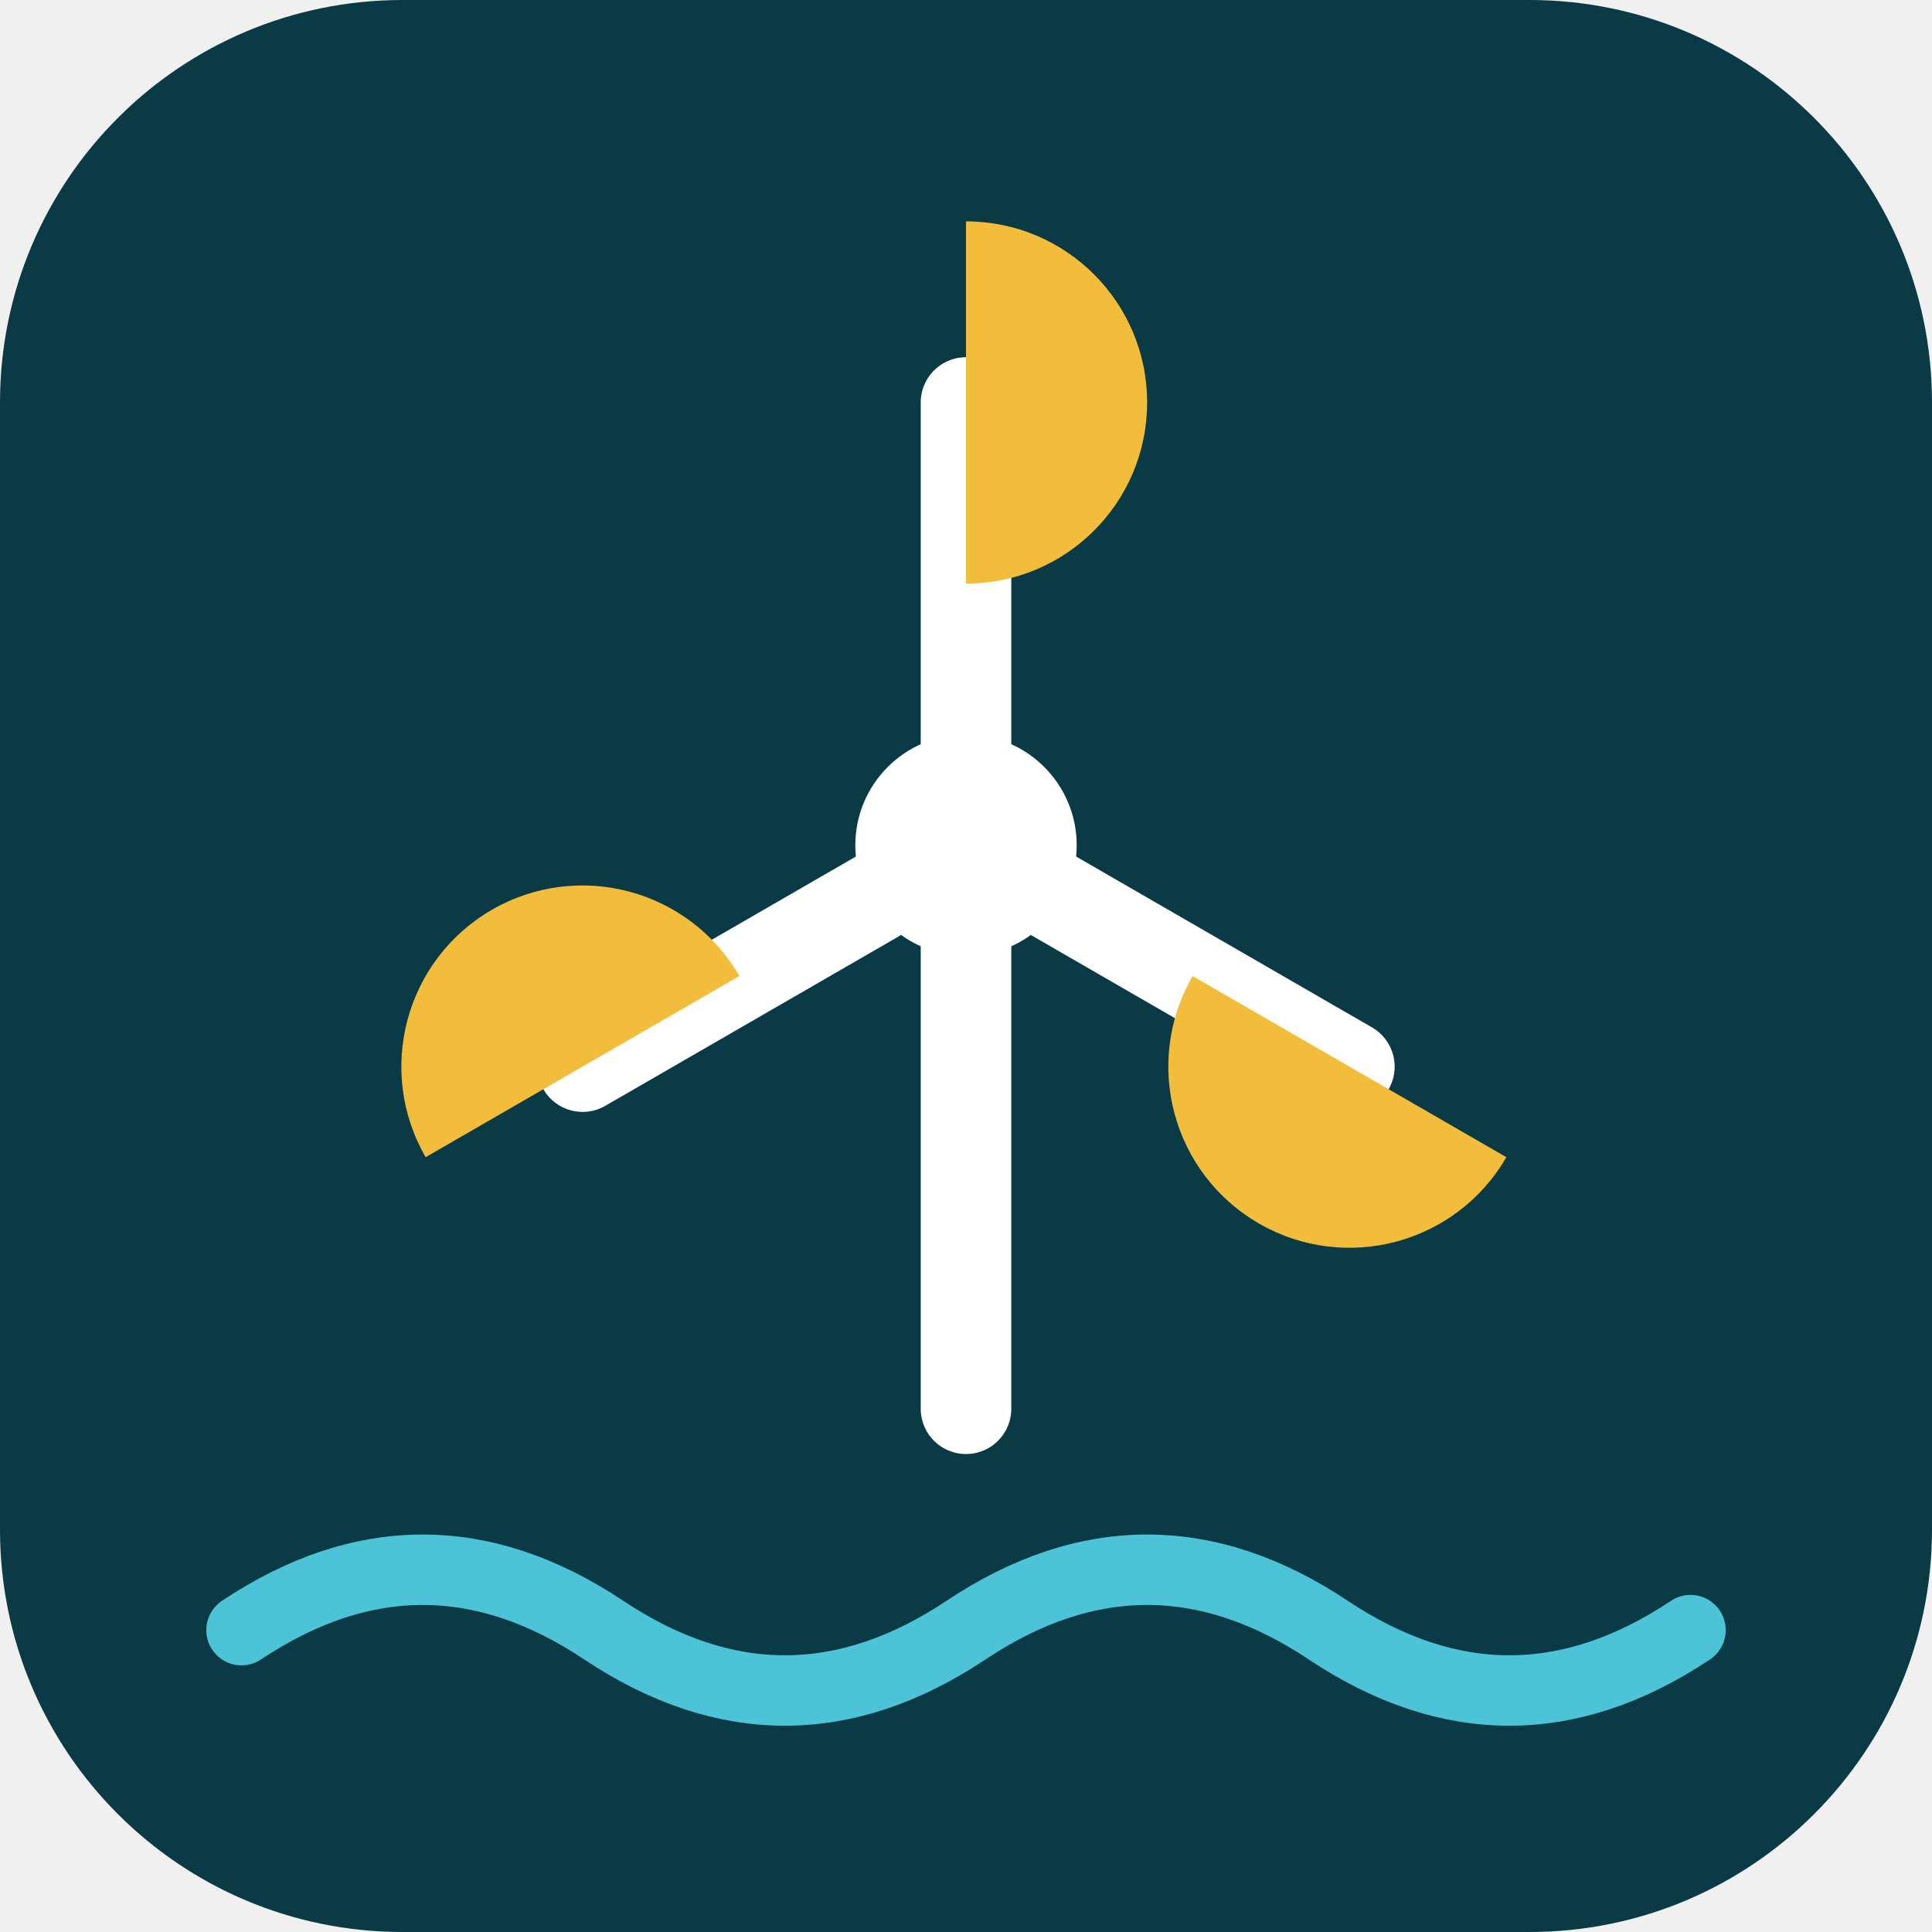
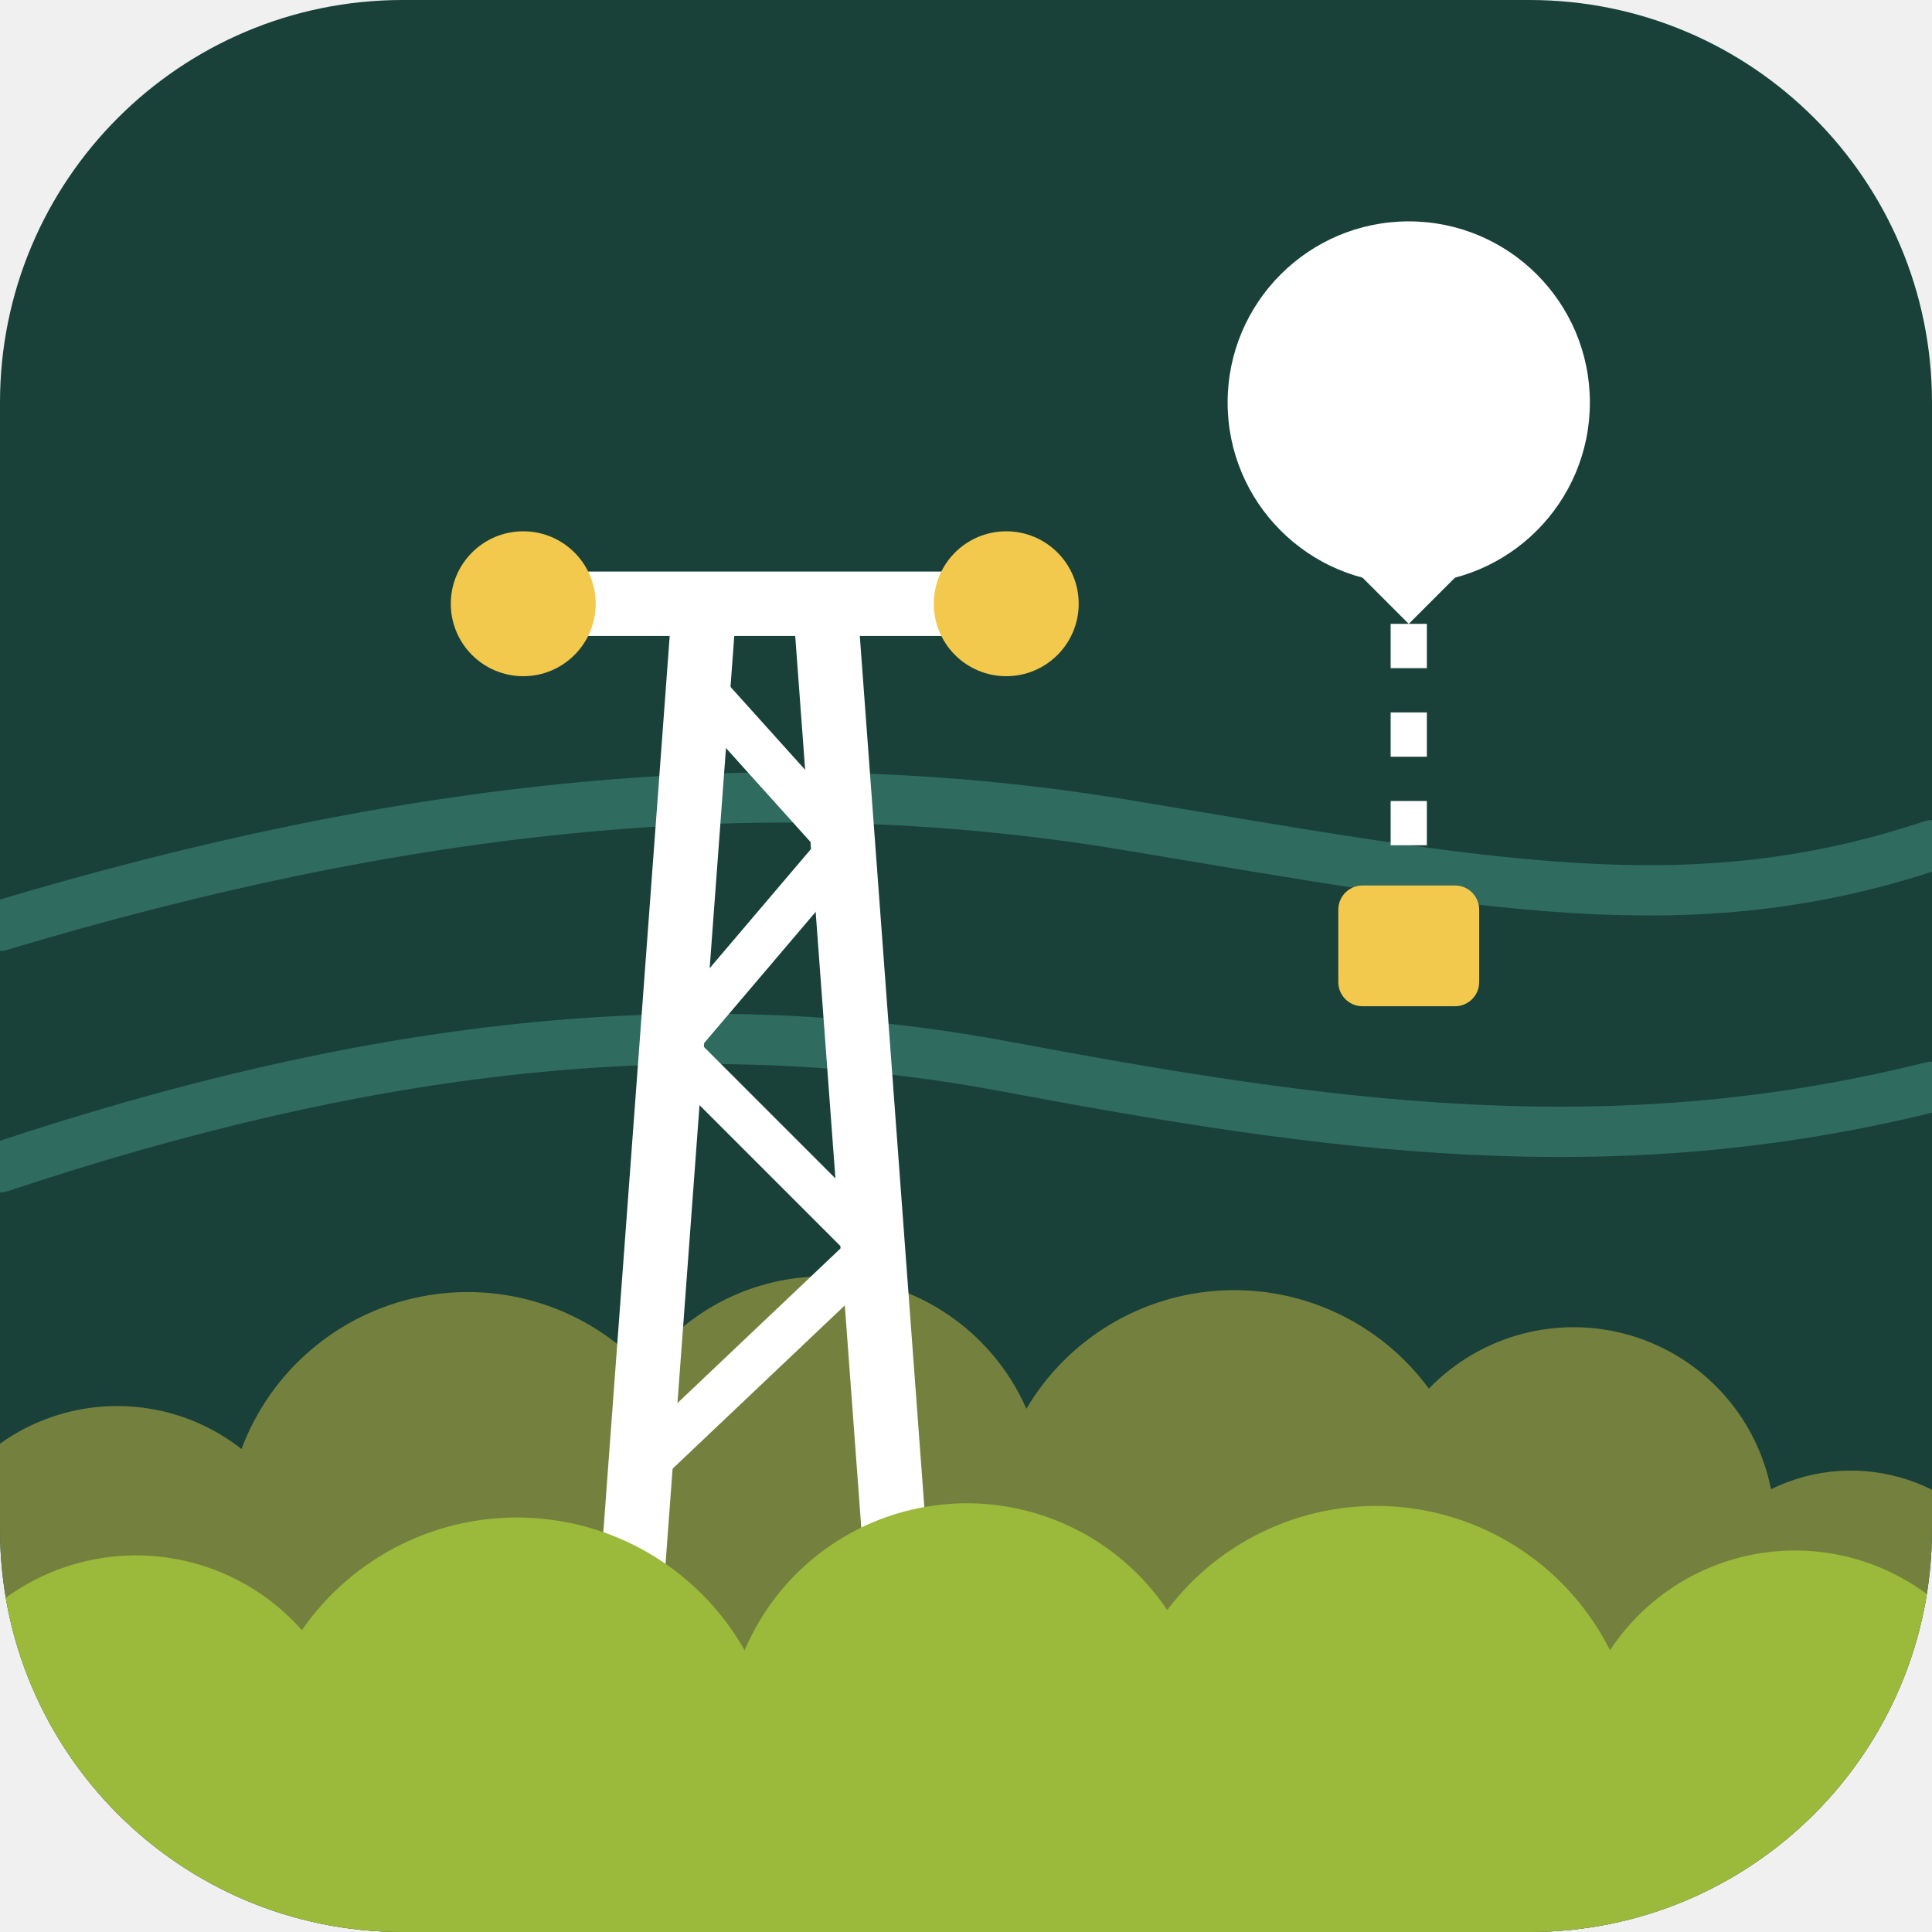
<svg xmlns="http://www.w3.org/2000/svg" viewBox="0 0 96 96" role="img" aria-labelledby="t">
-   <rect width="96" height="96" rx="20" fill="#0b3a47" />
-   <path d="M12 81 q9 -6 18 0 t18 0 t18 0 t18 0" fill="none" stroke="#4cc3d6" stroke-width="3.5" stroke-linecap="round" />
-   <g stroke="#ffffff" stroke-width="4.5" stroke-linecap="round">
-     <line x1="48" y1="42" x2="48" y2="70" />
-     <line x1="48" y1="42" x2="48" y2="20" />
-     <line x1="48" y1="42" x2="67.05" y2="53" />
-     <line x1="48" y1="42" x2="28.95" y2="53" />
+   <defs>
+     <clipPath id="c">
+       <rect width="96" height="96" rx="20" />
+     </clipPath>
+   </defs>
+   <g clip-path="url(#c)">
+     <rect width="96" height="96" fill="#19413a" />
+     <path d="M0 58 C18 52 34 50 50 53 S80 58 96 54" fill="none" stroke="#2f6b5f" stroke-width="2.5" stroke-linecap="round" />
+     <path d="M0 46 C20 40 38 38 56 41 S84 46 96 42" fill="none" stroke="#2f6b5f" stroke-width="2.5" stroke-linecap="round" />
+     <path d="M-4 96 V78 a10 10 0 0 1 16 -6 a12 12 0 0 1 20 -4 a11 11 0 0 1 19 2 a12 12 0 0 1 20 -1 a10 10 0 0 1 17 5 a9 9 0 0 1 12 4 V96 Z" fill="#74803e" />
+     <g stroke="#ffffff" stroke-linecap="round" stroke-linejoin="round" fill="none">
+       <path d="M31 84 L35 30 M45 84 L41 30 M26 30 H50" stroke-width="3.2" />
+       <path d="M31.8 73 L43.4 62 L33.4 52 L41.9 42 L34.7 34" stroke-width="2.2" />
+     </g>
+     <path d="M-4 96 V86 a11 11 0 0 1 19 -5 a13 13 0 0 1 22 1 a12 12 0 0 1 21 -2 a13 13 0 0 1 22 2 a11 11 0 0 1 20 4 V96 Z" fill="#9bb93b" />
+     <circle cx="26" cy="30" r="3.6" fill="#f2c94c" />
+     <circle cx="50" cy="30" r="3.6" fill="#f2c94c" />
+     <path d="M70 31 V44" stroke="#ffffff" stroke-width="1.8" stroke-dasharray="2.2 2.2" />
+     <circle cx="70" cy="20" r="9" fill="#ffffff" />
+     <path d="M67 28 L70 31 L73 28 Z" fill="#ffffff" />
+     <rect x="66.5" y="44" width="7" height="6" rx="1.2" fill="#f2c94c" />
  </g>
-   <g fill="#f2bd3a">
-     <path d="M48 11 a9 9 0 0 1 0 18 z" />
-     <path d="M74.85 57.5 A9 9 0 0 1 59.26 48.5 z" />
-     <path d="M21.15 57.5 A9 9 0 0 1 36.74 48.5 z" />
-   </g>
-   <circle cx="48" cy="42" r="5.5" fill="#ffffff" />
</svg>
